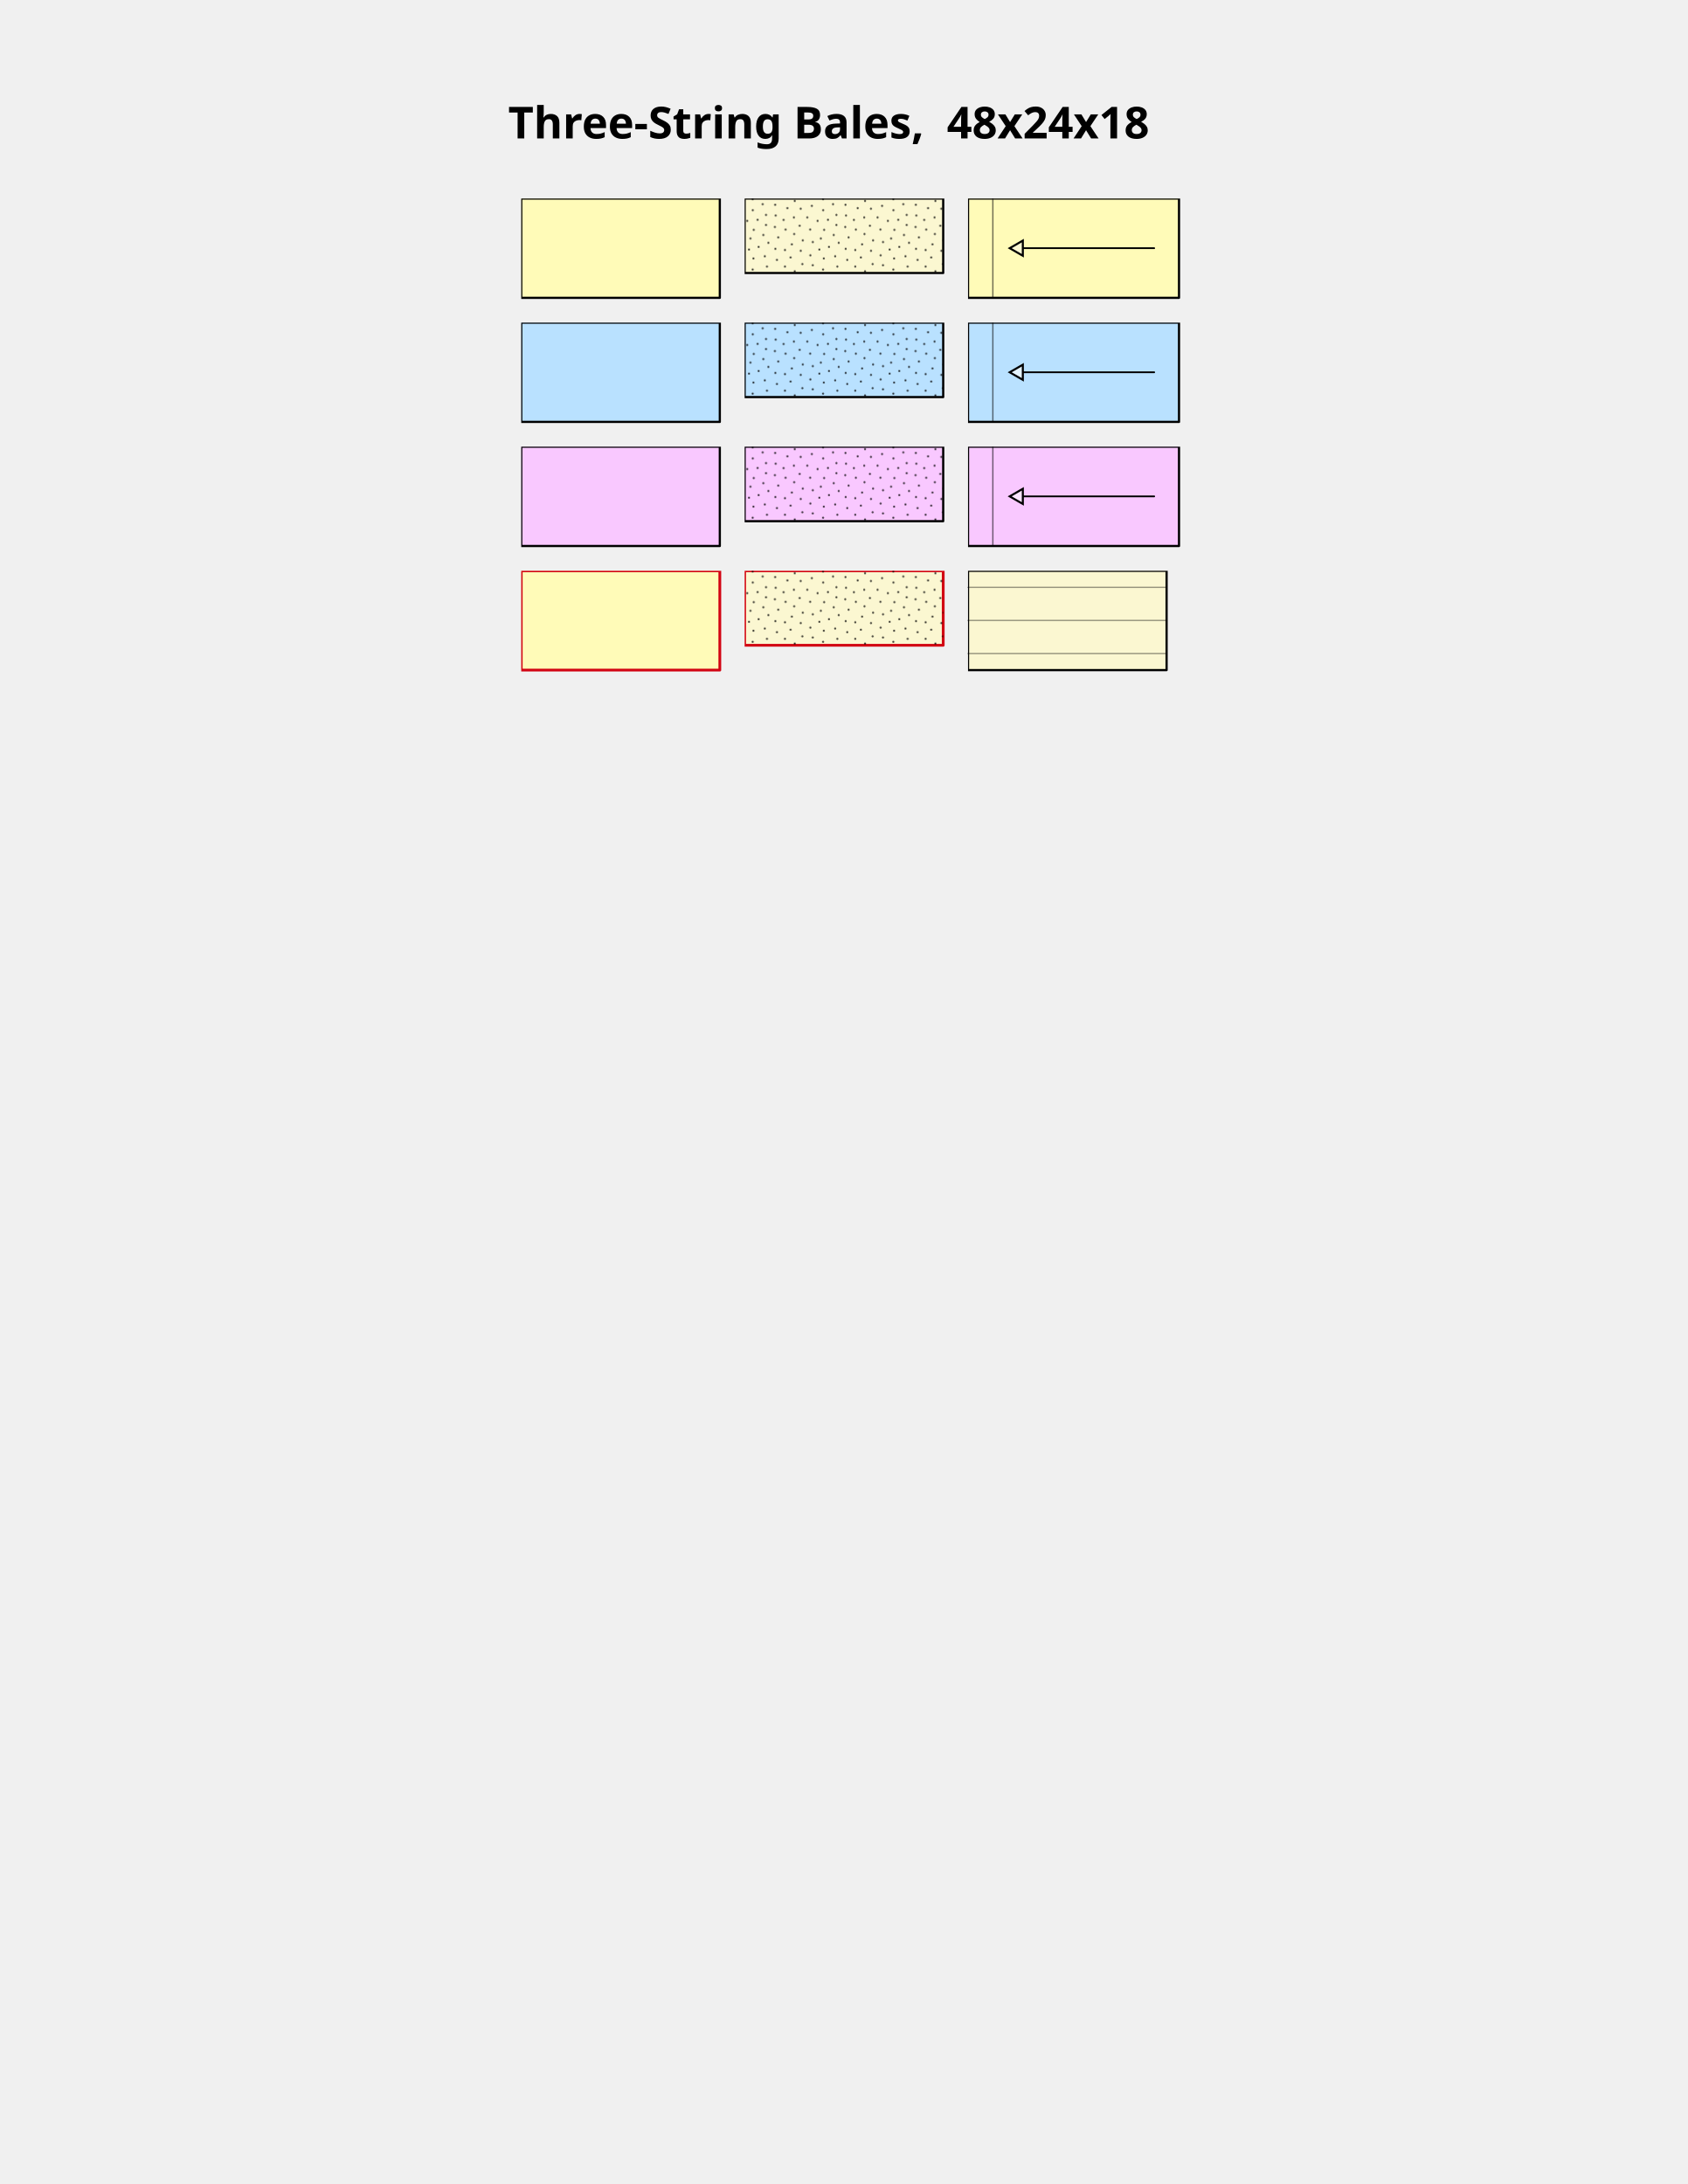
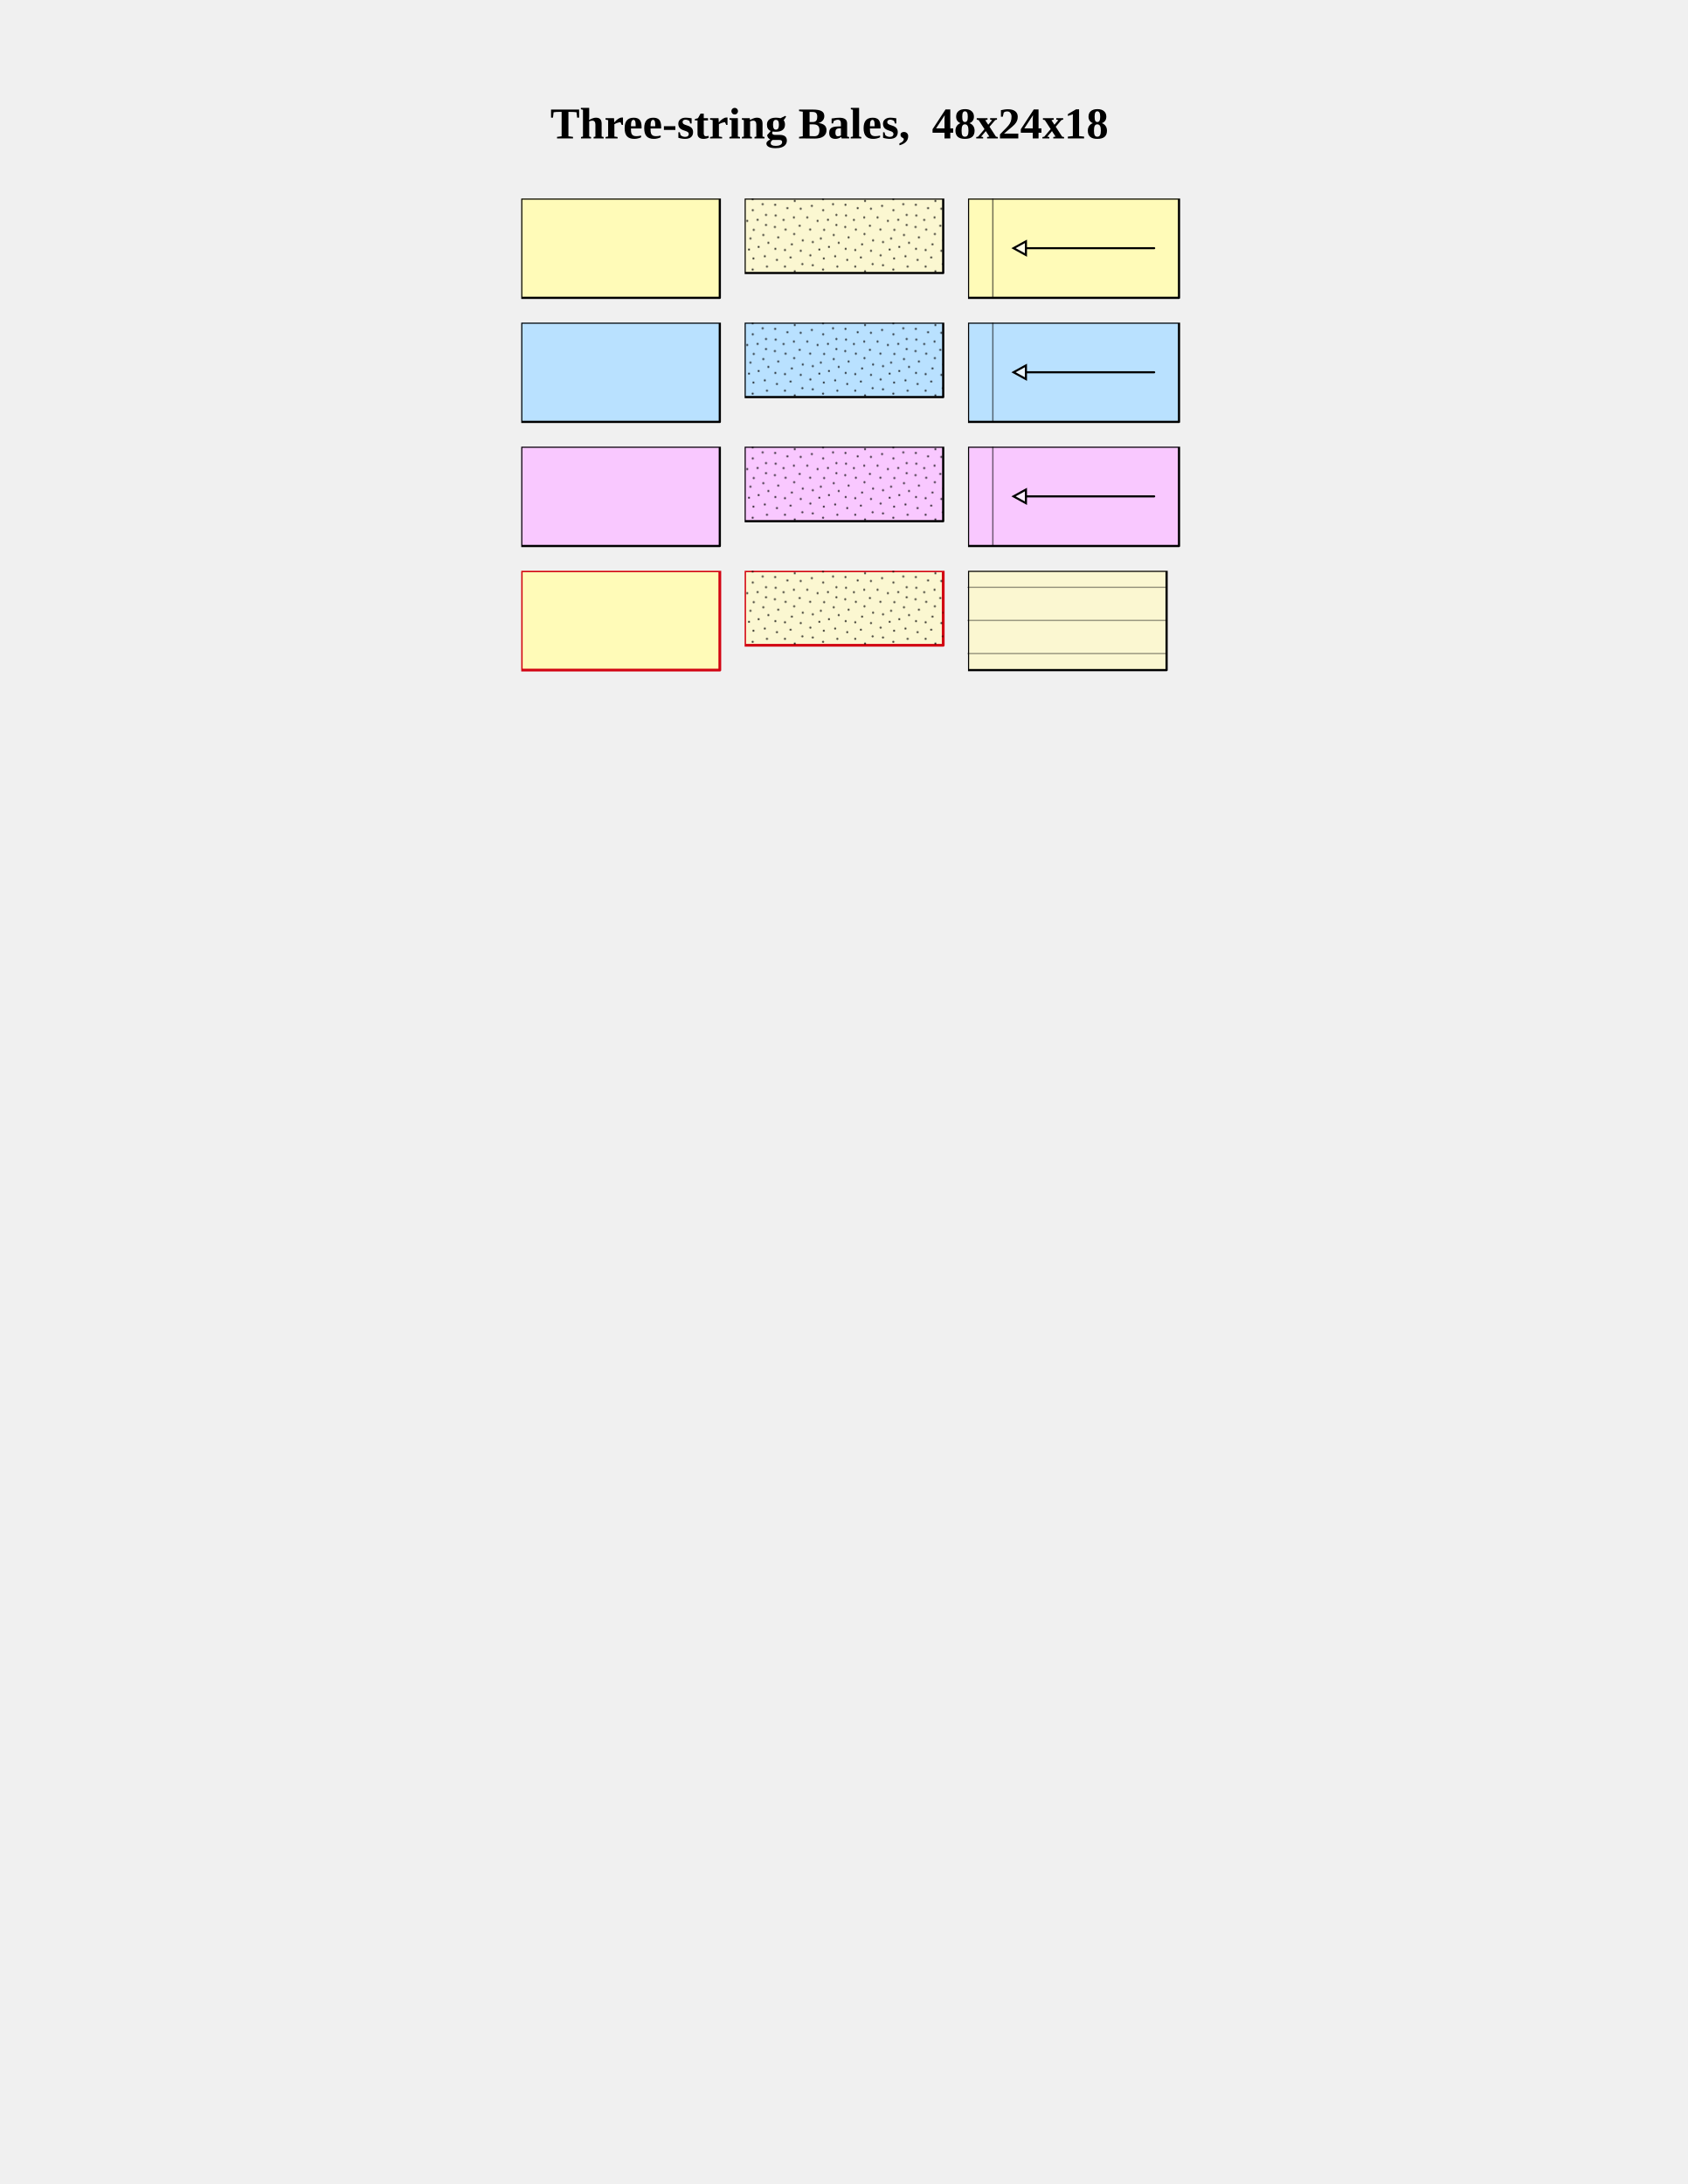
- <svg xmlns="http://www.w3.org/2000/svg" xmlns:xlink="http://www.w3.org/1999/xlink" width="8.5in" height="11in" viewBox="0 0 816 1056" version="1.1" id="svg8">
-   <defs id="defs2">
+ <svg xmlns="http://www.w3.org/2000/svg" xmlns:ns2="http://dairiki.org/barnhunt/bale-scaling" xmlns:xlink="http://www.w3.org/1999/xlink" width="8.5in" height="11in" viewBox="0 0 816 1056" version="1.1">
+   <defs>
    <pattern xlink:href="#Polkadots-med" id="bh-edge-bale-stipple" patternTransform="scale(3.4)" />
    <pattern id="Polkadots-med" patternTransform="translate(0,0) scale(10,10)" height="10" width="10" patternUnits="userSpaceOnUse">
-       <circle id="circle13906" r="0.15" cy="0.810" cx="2.567" style="fill:black;stroke:none" />
-       <circle id="circle13908" r="0.15" cy="2.33" cx="3.048" style="fill:black;stroke:none" />
-       <circle id="circle13910" r="0.15" cy="2.415" cx="4.418" style="fill:black;stroke:none" />
-       <circle id="circle13912" r="0.15" cy="3.029" cx="1.844" style="fill:black;stroke:none" />
-       <circle id="circle13914" r="0.15" cy="1.363" cx="6.08" style="fill:black;stroke:none" />
-       <circle id="circle13916" r="0.15" cy="4.413" cx="5.819" style="fill:black;stroke:none" />
-       <circle id="circle13918" r="0.15" cy="4.048" cx="4.305" style="fill:black;stroke:none" />
-       <circle id="circle13920" r="0.15" cy="3.045" cx="5.541" style="fill:black;stroke:none" />
-       <circle id="circle13922" r="0.15" cy="5.527" cx="4.785" style="fill:black;stroke:none" />
-       <circle id="circle13924" r="0.15" cy="5.184" cx="2.667" style="fill:black;stroke:none" />
-       <circle id="circle13926" r="0.15" cy="1.448" cx="7.965" style="fill:black;stroke:none" />
-       <circle id="circle13928" r="0.15" cy="5.049" cx="7.047" style="fill:black;stroke:none" />
-       <circle id="circle13930" r="0.15" cy="0.895" cx="4.340" style="fill:black;stroke:none" />
-       <circle id="circle13932" r="0.15" cy="0.340" cx="7.125" style="fill:black;stroke:none" />
-       <circle id="circle13934" r="0.15" cy="1.049" cx="9.553" style="fill:black;stroke:none" />
-       <circle id="circle13936" r="0.15" cy="2.689" cx="7.006" style="fill:black;stroke:none" />
-       <circle id="circle13938" r="0.15" cy="2.689" cx="8.909" style="fill:black;stroke:none" />
-       <circle id="circle13940" r="0.15" cy="4.407" cx="9.315" style="fill:black;stroke:none" />
-       <circle id="circle13942" r="0.15" cy="3.870" cx="7.820" style="fill:black;stroke:none" />
-       <circle id="circle13944" r="0.15" cy="5.948" cx="8.270" style="fill:black;stroke:none" />
-       <circle id="circle13946" r="0.15" cy="7.428" cx="7.973" style="fill:black;stroke:none" />
-       <circle id="circle13948" r="0.15" cy="8.072" cx="9.342" style="fill:black;stroke:none" />
-       <circle id="circle13950" r="0.15" cy="9.315" cx="8.206" style="fill:black;stroke:none" />
-       <circle id="circle13952" r="0.15" cy="9.475" cx="9.682" style="fill:black;stroke:none" />
-       <circle id="circle13954" r="0.15" cy="6.186" cx="9.688" style="fill:black;stroke:none" />
-       <circle id="circle13956" r="0.15" cy="6.296" cx="3.379" style="fill:black;stroke:none" />
-       <circle id="circle13958" r="0.15" cy="8.204" cx="2.871" style="fill:black;stroke:none" />
-       <circle id="circle13960" r="0.15" cy="8.719" cx="4.59" style="fill:black;stroke:none" />
-       <circle id="circle13962" r="0.15" cy="9.671" cx="3.181" style="fill:black;stroke:none" />
-       <circle id="circle13964" r="0.15" cy="7.315" cx="5.734" style="fill:black;stroke:none" />
-       <circle id="circle13966" r="0.15" cy="6.513" cx="6.707" style="fill:black;stroke:none" />
-       <circle id="circle13968" r="0.15" cy="9.670" cx="5.730" style="fill:black;stroke:none" />
-       <circle id="circle13970" r="0.15" cy="8.373" cx="6.535" style="fill:black;stroke:none" />
-       <circle id="circle13972" r="0.15" cy="7.154" cx="4.37" style="fill:black;stroke:none" />
-       <circle id="circle13974" r="0.15" cy="7.25" cx="0.622" style="fill:black;stroke:none" />
-       <circle id="circle13976" r="0.15" cy="5.679" cx="0.831" style="fill:black;stroke:none" />
-       <circle id="circle13978" r="0.15" cy="8.519" cx="1.257" style="fill:black;stroke:none" />
-       <circle id="circle13980" r="0.15" cy="6.877" cx="1.989" style="fill:black;stroke:none" />
-       <circle id="circle13982" r="0.15" cy="3.181" cx="0.374" style="fill:black;stroke:none" />
-       <circle id="circle13984" r="0.15" cy="1.664" cx="1.166" style="fill:black;stroke:none" />
-       <circle id="circle13986" r="0.15" cy="0.093" cx="1.151" style="fill:black;stroke:none" />
-       <circle id="circle13988" r="0.15" cy="10.093" cx="1.151" style="fill:black;stroke:none" />
-       <circle id="circle13990" r="0.15" cy="4.451" cx="1.302" style="fill:black;stroke:none" />
-       <circle id="circle13992" r="0.15" cy="3.763" cx="3.047" style="fill:black;stroke:none" />
+       <circle r="0.15" cy="0.810" cx="2.567" style="fill:black;stroke:none" />
+       <circle r="0.15" cy="2.33" cx="3.048" style="fill:black;stroke:none" />
+       <circle r="0.15" cy="2.415" cx="4.418" style="fill:black;stroke:none" />
+       <circle r="0.15" cy="3.029" cx="1.844" style="fill:black;stroke:none" />
+       <circle r="0.15" cy="1.363" cx="6.08" style="fill:black;stroke:none" />
+       <circle r="0.15" cy="4.413" cx="5.819" style="fill:black;stroke:none" />
+       <circle r="0.15" cy="4.048" cx="4.305" style="fill:black;stroke:none" />
+       <circle r="0.15" cy="3.045" cx="5.541" style="fill:black;stroke:none" />
+       <circle r="0.15" cy="5.527" cx="4.785" style="fill:black;stroke:none" />
+       <circle r="0.15" cy="5.184" cx="2.667" style="fill:black;stroke:none" />
+       <circle r="0.15" cy="1.448" cx="7.965" style="fill:black;stroke:none" />
+       <circle r="0.15" cy="5.049" cx="7.047" style="fill:black;stroke:none" />
+       <circle r="0.15" cy="0.895" cx="4.340" style="fill:black;stroke:none" />
+       <circle r="0.15" cy="0.340" cx="7.125" style="fill:black;stroke:none" />
+       <circle r="0.15" cy="1.049" cx="9.553" style="fill:black;stroke:none" />
+       <circle r="0.15" cy="2.689" cx="7.006" style="fill:black;stroke:none" />
+       <circle r="0.15" cy="2.689" cx="8.909" style="fill:black;stroke:none" />
+       <circle r="0.15" cy="4.407" cx="9.315" style="fill:black;stroke:none" />
+       <circle r="0.15" cy="3.870" cx="7.820" style="fill:black;stroke:none" />
+       <circle r="0.15" cy="5.948" cx="8.270" style="fill:black;stroke:none" />
+       <circle r="0.15" cy="7.428" cx="7.973" style="fill:black;stroke:none" />
+       <circle r="0.15" cy="8.072" cx="9.342" style="fill:black;stroke:none" />
+       <circle r="0.15" cy="9.315" cx="8.206" style="fill:black;stroke:none" />
+       <circle r="0.15" cy="9.475" cx="9.682" style="fill:black;stroke:none" />
+       <circle r="0.15" cy="6.186" cx="9.688" style="fill:black;stroke:none" />
+       <circle r="0.15" cy="6.296" cx="3.379" style="fill:black;stroke:none" />
+       <circle r="0.15" cy="8.204" cx="2.871" style="fill:black;stroke:none" />
+       <circle r="0.15" cy="8.719" cx="4.59" style="fill:black;stroke:none" />
+       <circle r="0.15" cy="9.671" cx="3.181" style="fill:black;stroke:none" />
+       <circle r="0.15" cy="7.315" cx="5.734" style="fill:black;stroke:none" />
+       <circle r="0.15" cy="6.513" cx="6.707" style="fill:black;stroke:none" />
+       <circle r="0.15" cy="9.670" cx="5.730" style="fill:black;stroke:none" />
+       <circle r="0.15" cy="8.373" cx="6.535" style="fill:black;stroke:none" />
+       <circle r="0.15" cy="7.154" cx="4.37" style="fill:black;stroke:none" />
+       <circle r="0.15" cy="7.25" cx="0.622" style="fill:black;stroke:none" />
+       <circle r="0.15" cy="5.679" cx="0.831" style="fill:black;stroke:none" />
+       <circle r="0.15" cy="8.519" cx="1.257" style="fill:black;stroke:none" />
+       <circle r="0.15" cy="6.877" cx="1.989" style="fill:black;stroke:none" />
+       <circle r="0.15" cy="3.181" cx="0.374" style="fill:black;stroke:none" />
+       <circle r="0.15" cy="1.664" cx="1.166" style="fill:black;stroke:none" />
+       <circle r="0.15" cy="0.093" cx="1.151" style="fill:black;stroke:none" />
+       <circle r="0.15" cy="10.093" cx="1.151" style="fill:black;stroke:none" />
+       <circle r="0.15" cy="4.451" cx="1.302" style="fill:black;stroke:none" />
+       <circle r="0.15" cy="3.763" cx="3.047" style="fill:black;stroke:none" />
    </pattern>
    <symbol id="bale-1-48x24x18">
-       <rect height="48" width="96" style="opacity:1;fill:#fffbb8;fill-opacity:1;stroke:#000000;stroke-width:1.067;stroke-linecap:round;stroke-linejoin:round;stroke-miterlimit:4" x="0" y="0" id="rect5" />
+       <rect ns2:height="2 * $bale-width" ns2:width="2 * $bale-length" height="48" width="96" style="opacity:1;fill:#fffbb8;fill-opacity:1;stroke:#000000;stroke-width:1.067;stroke-linecap:round;stroke-linejoin:round;stroke-miterlimit:4" x="0" y="0" />
    </symbol>
    <symbol id="bale-1-edge-48x24x18">
-       <rect height="36" width="96" style="opacity:1;fill:#fbf7d1;fill-opacity:1;stroke:#000000;stroke-width:1.067;stroke-linecap:round;stroke-linejoin:round;stroke-miterlimit:4;stroke-dasharray:none;stroke-dashoffset:0;stroke-opacity:1" x="0" y="0" id="rect10" />
-       <rect style="fill:url(#bh-edge-bale-stipple);fill-opacity:0.7;stroke:none" width="96" height="36" x="0" id="rect8" y="0" />
+       <rect ns2:height="2 * $bale-height" ns2:width="2 * $bale-length" height="36" width="96" style="opacity:1;fill:#fbf7d1;fill-opacity:1;stroke:#000000;stroke-width:1.067;stroke-linecap:round;stroke-linejoin:round;stroke-miterlimit:4;stroke-dasharray:none;stroke-dashoffset:0;stroke-opacity:1" x="0" y="0" />
+       <rect style="fill:url(#bh-edge-bale-stipple);fill-opacity:0.7;stroke:none" ns2:height="2 * $bale-height" ns2:width="2 * $bale-length" width="96" height="36" x="0" y="0" />
    </symbol>
    <symbol id="bale-1-leaner-48x24x18">
-       <rect style="fill:#fffbb8;fill-opacity:1;stroke:#000000;stroke-width:1.067;stroke-linecap:butt;stroke-linejoin:round;stroke-miterlimit:4;stroke-opacity:1" width="102" height="48" x="0" y="0" id="rect119" />
-       <path style="fill:none;stroke:#000000;stroke-width:0.64;stroke-linecap:butt;stroke-miterlimit:4;stroke-opacity:0.553" d="M 12,0 V 48" id="path121" />
-       <g id="g10588">
-         <path d="M 90,24 H 25.714" style="fill:none;fill-opacity:1;stroke:#000000;stroke-width:0.853;stroke-linecap:round;stroke-linejoin:miter;stroke-miterlimit:4;stroke-dasharray:none;stroke-opacity:1" id="path10584" />
-         <path style="fill:#fbf7d1;fill-rule:evenodd;stroke:#000000;stroke-width:0.734pt" d="m 20.147,24 6.348,3.669 v -7.339 z" id="path10586" />
-       </g>
+       <rect style="fill:#fffbb8;fill-opacity:1;stroke:#000000;stroke-width:1.067;stroke-linecap:butt;stroke-linejoin:round;stroke-miterlimit:4;stroke-opacity:1" ns2:height="2 * $bale-width" ns2:width="2 * $bale-length + 6" width="102" height="48" x="0" y="0" />
+       <path style="fill:none;stroke:#000000;stroke-width:0.64;stroke-linecap:butt;stroke-miterlimit:4;stroke-opacity:0.553" ns2:d="concat('M 12,0 V ', 2 * $bale-width)" d="M 12,0 V 48" />
+       <path ns2:d="concat(                  'M ', 2 * $bale-length - 6, ',', $bale-width,                  ' H 28 v -3.3 l -6,3.3 6,3.3 V ', $bale-width)" d="M 90,24 H 28 v -3.3 l -6,3.3 6,3.3 V 24" style="fill:#ffffff;fill-opacity:0.698;fill-rule:evenodd;stroke:#000000;stroke-width:1px;stroke-linecap:round;stroke-linejoin:miter;stroke-opacity:1" />
    </symbol>
    <symbol id="bale-2-48x24x18">
-       <rect y="0" x="0" style="opacity:1;fill:#b9e1ff;fill-opacity:1;stroke:#000000;stroke-width:1.067;stroke-linecap:round;stroke-linejoin:round;stroke-miterlimit:4" width="96" height="48" id="rect26" />
+       <rect y="0" x="0" style="opacity:1;fill:#b9e1ff;fill-opacity:1;stroke:#000000;stroke-width:1.067;stroke-linecap:round;stroke-linejoin:round;stroke-miterlimit:4" ns2:height="2 * $bale-width" ns2:width="2 * $bale-length" width="96" height="48" />
    </symbol>
    <symbol id="bale-2-edge-48x24x18">
-       <rect y="0" x="0" style="opacity:1;fill:#b9e1ff;fill-opacity:1;stroke:#000000;stroke-width:1.067;stroke-linecap:round;stroke-linejoin:round;stroke-miterlimit:4;stroke-dasharray:none;stroke-dashoffset:0;stroke-opacity:1" width="96" height="36" id="rect31" />
-       <rect id="rect24714" width="96" height="36" x="0" y="0" style="fill:url(#bh-edge-bale-stipple);fill-opacity:0.7;stroke:none" />
+       <rect y="0" x="0" style="opacity:1;fill:#b9e1ff;fill-opacity:1;stroke:#000000;stroke-width:1.067;stroke-linecap:round;stroke-linejoin:round;stroke-miterlimit:4;stroke-dasharray:none;stroke-dashoffset:0;stroke-opacity:1" ns2:height="2 * $bale-height" ns2:width="2 * $bale-length" width="96" height="36" />
+       <rect ns2:height="2 * $bale-height" ns2:width="2 * $bale-length" width="96" height="36" x="0" y="0" style="fill:url(#bh-edge-bale-stipple);fill-opacity:0.7;stroke:none" />
    </symbol>
    <symbol id="bale-2-leaner-48x24x18">
-       <rect y="0" x="0" height="48" width="102" style="fill:#b9e1ff;fill-opacity:1;stroke:#000000;stroke-width:1.067;stroke-linecap:butt;stroke-linejoin:round;stroke-miterlimit:4;stroke-dasharray:none;stroke-opacity:1" id="rect38" />
-       <path d="M 12,0 V 48" style="fill:none;fill-opacity:0.75;fill-rule:evenodd;stroke:#000000;stroke-width:0.64;stroke-linecap:butt;stroke-linejoin:miter;stroke-miterlimit:4;stroke-dasharray:none;stroke-opacity:0.553" id="path42" />
-       <g id="g9715">
-         <path style="fill:none;stroke:#000000;stroke-width:0.853;stroke-linecap:round;stroke-miterlimit:4;stroke-opacity:1" d="M 90,24 H 25.714" id="path9711" />
-         <path d="m 20.147,24 6.348,3.669 v -7.339 z" style="fill:#e5f4ff;fill-rule:evenodd;stroke:#000000;stroke-width:0.734pt" id="path9713" />
-       </g>
+       <rect y="0" x="0" ns2:height="2 * $bale-width" ns2:width="2 * $bale-length + 6" height="48" width="102" style="fill:#b9e1ff;fill-opacity:1;stroke:#000000;stroke-width:1.067;stroke-linecap:butt;stroke-linejoin:round;stroke-miterlimit:4;stroke-dasharray:none;stroke-opacity:1" />
+       <path ns2:d="concat('M 12,0 V ', 2 * $bale-width)" d="M 12,0 V 48" style="fill:none;fill-opacity:0.75;fill-rule:evenodd;stroke:#000000;stroke-width:0.64;stroke-linecap:butt;stroke-linejoin:miter;stroke-miterlimit:4;stroke-dasharray:none;stroke-opacity:0.553" />
+       <path style="fill:#ffffff;fill-opacity:0.698;fill-rule:evenodd;stroke:#000000;stroke-width:1px;stroke-linecap:round;stroke-linejoin:miter;stroke-opacity:1" ns2:d="concat(                  'M ', 2 * $bale-length - 6, ',', $bale-width,                  ' H 28 v -3.3 l -6,3.3 6,3.3 V ', $bale-width)" d="M 90,24 H 28 v -3.3 l -6,3.3 6,3.3 V 24" />
    </symbol>
    <symbol id="bale-3-48x24x18">
-       <rect height="48" width="96" style="opacity:1;fill:#f9c8ff;fill-opacity:1;stroke:#000000;stroke-width:1.067;stroke-linecap:round;stroke-linejoin:round;stroke-miterlimit:4" x="0" y="0" id="rect47" />
+       <rect ns2:height="2 * $bale-width" ns2:width="2 * $bale-length" height="48" width="96" style="opacity:1;fill:#f9c8ff;fill-opacity:1;stroke:#000000;stroke-width:1.067;stroke-linecap:round;stroke-linejoin:round;stroke-miterlimit:4" x="0" y="0" />
    </symbol>
    <symbol id="bale-3-edge-48x24x18">
-       <rect height="36" width="96" style="opacity:1;fill:#f9c8ff;fill-opacity:1;stroke:#000000;stroke-width:1.067;stroke-linecap:round;stroke-linejoin:round;stroke-miterlimit:4;stroke-dasharray:none;stroke-dashoffset:0;stroke-opacity:1" x="0" y="0" id="rect52" />
-       <rect width="96" height="36" x="0" y="0" style="fill:url(#bh-edge-bale-stipple);fill-opacity:0.7;stroke:none" id="rect62289" />
+       <rect ns2:height="2 * $bale-height" ns2:width="2 * $bale-length" height="36" width="96" style="opacity:1;fill:#f9c8ff;fill-opacity:1;stroke:#000000;stroke-width:1.067;stroke-linecap:round;stroke-linejoin:round;stroke-miterlimit:4;stroke-dasharray:none;stroke-dashoffset:0;stroke-opacity:1" x="0" y="0" />
+       <rect ns2:height="2 * $bale-height" ns2:width="2 * $bale-length" width="96" height="36" x="0" y="0" style="fill:url(#bh-edge-bale-stipple);fill-opacity:0.7;stroke:none" />
    </symbol>
    <symbol id="bale-3-leaner-48x24x18">
-       <rect style="fill:#f9c8ff;fill-opacity:1;stroke:#000000;stroke-width:1.067;stroke-linecap:butt;stroke-linejoin:round;stroke-miterlimit:4;stroke-dasharray:none;stroke-opacity:1" width="102" height="48" x="0" y="0" id="rect59" />
-       <path style="fill:none;fill-opacity:0.75;fill-rule:evenodd;stroke:#000000;stroke-width:0.64;stroke-linecap:butt;stroke-linejoin:miter;stroke-miterlimit:4;stroke-dasharray:none;stroke-opacity:0.553" d="M 12,0 V 48" id="path63" />
-       <g id="g9732">
-         <path style="fill:none;stroke:#000000;stroke-width:0.853;stroke-linecap:round;stroke-miterlimit:4;stroke-opacity:1" d="M 90,24 H 25.714" id="path9728" />
-         <path d="m 20.147,24 6.348,3.669 v -7.339 z" style="fill:#fce5ff;fill-rule:evenodd;stroke:#000000;stroke-width:0.734pt" id="path9730" />
-       </g>
+       <rect style="fill:#f9c8ff;fill-opacity:1;stroke:#000000;stroke-width:1.067;stroke-linecap:butt;stroke-linejoin:round;stroke-miterlimit:4;stroke-dasharray:none;stroke-opacity:1" ns2:height="2 * $bale-width" ns2:width="2 * $bale-length + 6" width="102" height="48" x="0" y="0" />
+       <path style="fill:none;fill-opacity:0.75;fill-rule:evenodd;stroke:#000000;stroke-width:0.64;stroke-linecap:butt;stroke-linejoin:miter;stroke-miterlimit:4;stroke-dasharray:none;stroke-opacity:0.553" ns2:d="concat('M 12,0 V ', 2 * $bale-width)" d="M 12,0 V 48" />
+       <path style="fill:#ffffff;fill-opacity:0.698;fill-rule:evenodd;stroke:#000000;stroke-width:1px;stroke-linecap:round;stroke-linejoin:miter;stroke-opacity:1" ns2:d="concat(                  'M ', 2 * $bale-length - 6, ',', $bale-width,                  ' H 28 v -3.3 l -6,3.3 6,3.3 V ', $bale-width)" d="M 90,24 H 28 v -3.3 l -6,3.3 6,3.3 V 24" />
    </symbol>
    <symbol id="bale-1-anchor-48x24x18">
-       <rect id="rect9814" y="0" x="0" style="opacity:1;fill:#fffbb8;fill-opacity:1;stroke:#d20312;stroke-width:1.333;stroke-linecap:round;stroke-linejoin:round;stroke-miterlimit:4;stroke-dasharray:none;stroke-dashoffset:0;stroke-opacity:1" width="96" height="48" />
+       <rect y="0" x="0" style="opacity:1;fill:#fffbb8;fill-opacity:1;stroke:#d20312;stroke-width:1.333;stroke-linecap:round;stroke-linejoin:round;stroke-miterlimit:4;stroke-dasharray:none;stroke-dashoffset:0;stroke-opacity:1" ns2:height="2 * $bale-width" ns2:width="2 * $bale-length" width="96" height="48" />
    </symbol>
    <symbol id="bale-1-anchor-edge-48x24x18">
-       <rect id="rect9820" y="0" x="0" style="opacity:1;fill:#fbf7d1;fill-opacity:1;stroke:#d20312;stroke-width:1.333;stroke-linecap:round;stroke-linejoin:round;stroke-miterlimit:4;stroke-dasharray:none;stroke-dashoffset:0;stroke-opacity:1" width="96" height="36" />
-       <rect width="96" height="36" x="0" y="0" style="fill:url(#bh-edge-bale-stipple);fill-opacity:0.7;stroke:none" id="rect96" />
+       <rect y="0" x="0" style="opacity:1;fill:#fbf7d1;fill-opacity:1;stroke:#d20312;stroke-width:1.333;stroke-linecap:round;stroke-linejoin:round;stroke-miterlimit:4;stroke-dasharray:none;stroke-dashoffset:0;stroke-opacity:1" ns2:height="2 * $bale-height" ns2:width="2 * $bale-length" width="96" height="36" />
+       <rect ns2:height="2 * $bale-height" ns2:width="2 * $bale-length" width="96" height="36" x="0" y="0" style="fill:url(#bh-edge-bale-stipple);fill-opacity:0.7;stroke:none" />
    </symbol>
    <symbol id="bale-1-with-strings-48x24x18" style="display:inline">
-       <rect style="display:inline;fill:#fbf7d1;fill-opacity:1;stroke:#000000;stroke-width:1.067;stroke-linecap:butt;stroke-linejoin:round;stroke-miterlimit:4;stroke-opacity:1" width="96" height="48" x="0" y="0" id="rect10533" />
-       <path style="display:inline;fill:none;stroke:#000000;stroke-width:0.625;stroke-linecap:round;stroke-opacity:0.4" d="M 0,24 H 96" id="string" />
-       <use x="0" y="0" xlink:href="#string" id="use11184" transform="translate(0,-16)" width="100%" height="100%" />
-       <use x="0" y="0" xlink:href="#string" id="use11186" transform="translate(0,16)" width="100%" height="100%" />
+       <rect style="display:inline;fill:#fbf7d1;fill-opacity:1;stroke:#000000;stroke-width:1.067;stroke-linecap:butt;stroke-linejoin:round;stroke-miterlimit:4;stroke-opacity:1" ns2:height="2 * $bale-width" ns2:width="2 * $bale-length" width="96" height="48" x="0" y="0" />
+       <path style="display:inline;fill:none;stroke:#000000;stroke-width:0.625;stroke-linecap:round;stroke-opacity:0.4" ns2:d="concat('M 0,8 H ', 2 * $bale-length)" d="M 0,8 H 96" id="string-48x24x18" />
+       <use x="0" y="0" xlink:href="#string-48x24x18" ns2:condition="$bale-strings &gt; 2" ns2:transform="concat('translate(0,', $bale-width - 8,')')" transform="translate(0,16)" width="100%" height="100%" />
+       <use x="0" y="0" xlink:href="#string-48x24x18" ns2:transform="concat('translate(0,', 2 * ($bale-width - 8),')')" transform="translate(0,32)" width="100%" height="100%" />
    </symbol>
  </defs>
-   <text xml:space="preserve" style="font-style:normal;font-variant:normal;font-weight:bold;font-stretch:normal;font-size:21.333px;line-height:125%;font-family:'Rock Salt';-inkscape-font-specification:'Rock Salt Bold';font-variant-ligatures:normal;font-variant-caps:normal;font-variant-numeric:normal;font-feature-settings:normal;text-align:center;letter-spacing:0px;word-spacing:0px;writing-mode:lr-tb;text-anchor:middle;fill:#000000;fill-opacity:1;stroke:none;stroke-width:1px;stroke-linecap:butt;stroke-linejoin:miter;stroke-opacity:1" x="408.979" y="66.949" id="text8675">
-     <tspan id="tspan8673" x="408.979" y="66.949">Three-String Bales,  48x24x18</tspan>
+   <text xml:space="preserve" style="font-style:normal;font-variant:normal;font-weight:bold;font-stretch:normal;font-size:21.333px;line-height:125%;text-align:center;text-anchor:middle;fill:#000000;fill-opacity:1;stroke:none;stroke-width:1px;stroke-linecap:butt;stroke-linejoin:miter;stroke-opacity:1" x="408.979" y="66.949">
+     <tspan x="408.979" y="66.949">Three-string Bales,  48x24x18</tspan>
  </text>
-   <use id="use13432" xlink:href="#bale-1-48x24x18" x="0" y="0" width="100%" height="100%" transform="translate(252,96)" />
-   <use xlink:href="#bale-1-edge-48x24x18" id="use13478" transform="translate(360,96)" x="0" y="0" width="100%" height="100%" />
-   <use id="use14248" xlink:href="#bale-1-leaner-48x24x18" x="0" y="0" width="100%" height="100%" transform="translate(468,96)" />
-   <use xlink:href="#bale-2-48x24x18" id="use16370" transform="translate(252,156)" x="0" y="0" width="100%" height="100%" />
-   <use xlink:href="#bale-2-edge-48x24x18" id="use16453" transform="translate(360,156)" x="0" y="0" width="100%" height="100%" />
-   <use xlink:href="#bale-2-leaner-48x24x18" id="use16542" transform="translate(468,156)" x="0" y="0" width="100%" height="100%" />
-   <use xlink:href="#bale-3-48x24x18" id="use18029" transform="translate(252,216)" x="0" y="0" width="100%" height="100%" />
-   <use xlink:href="#bale-3-edge-48x24x18" id="use18269" transform="translate(360,216)" x="0" y="0" width="100%" height="100%" />
-   <use xlink:href="#bale-3-leaner-48x24x18" id="use18142" transform="translate(468,216)" x="0" y="0" width="100%" height="100%" />
-   <use xlink:href="#bale-1-anchor-48x24x18" id="use11205" transform="translate(252,276)" x="0" y="0" width="100%" height="100%" />
-   <use xlink:href="#bale-1-anchor-edge-48x24x18" id="use11350" transform="translate(360,276)" x="0" y="0" width="100%" height="100%" />
-   <use xlink:href="#bale-1-with-strings-48x24x18" id="use13001" transform="translate(468,276)" />
+   <use xlink:href="#bale-1-48x24x18" x="0" y="0" width="100%" height="100%" transform="translate(252,96)" />
+   <use xlink:href="#bale-1-edge-48x24x18" transform="translate(360,96)" x="0" y="0" width="100%" height="100%" />
+   <use xlink:href="#bale-1-leaner-48x24x18" x="0" y="0" width="100%" height="100%" transform="translate(468,96)" />
+   <use xlink:href="#bale-2-48x24x18" transform="translate(252,156)" x="0" y="0" width="100%" height="100%" />
+   <use xlink:href="#bale-2-edge-48x24x18" transform="translate(360,156)" x="0" y="0" width="100%" height="100%" />
+   <use xlink:href="#bale-2-leaner-48x24x18" transform="translate(468,156)" x="0" y="0" width="100%" height="100%" />
+   <use xlink:href="#bale-3-48x24x18" transform="translate(252,216)" x="0" y="0" width="100%" height="100%" />
+   <use xlink:href="#bale-3-edge-48x24x18" transform="translate(360,216)" x="0" y="0" width="100%" height="100%" />
+   <use xlink:href="#bale-3-leaner-48x24x18" transform="translate(468,216)" x="0" y="0" width="100%" height="100%" />
+   <use xlink:href="#bale-1-anchor-48x24x18" transform="translate(252,276)" x="0" y="0" width="100%" height="100%" />
+   <use xlink:href="#bale-1-anchor-edge-48x24x18" transform="translate(360,276)" x="0" y="0" width="100%" height="100%" />
+   <use xlink:href="#bale-1-with-strings-48x24x18" transform="translate(468,276)" x="0" y="0" width="100%" height="100%" />
</svg>
